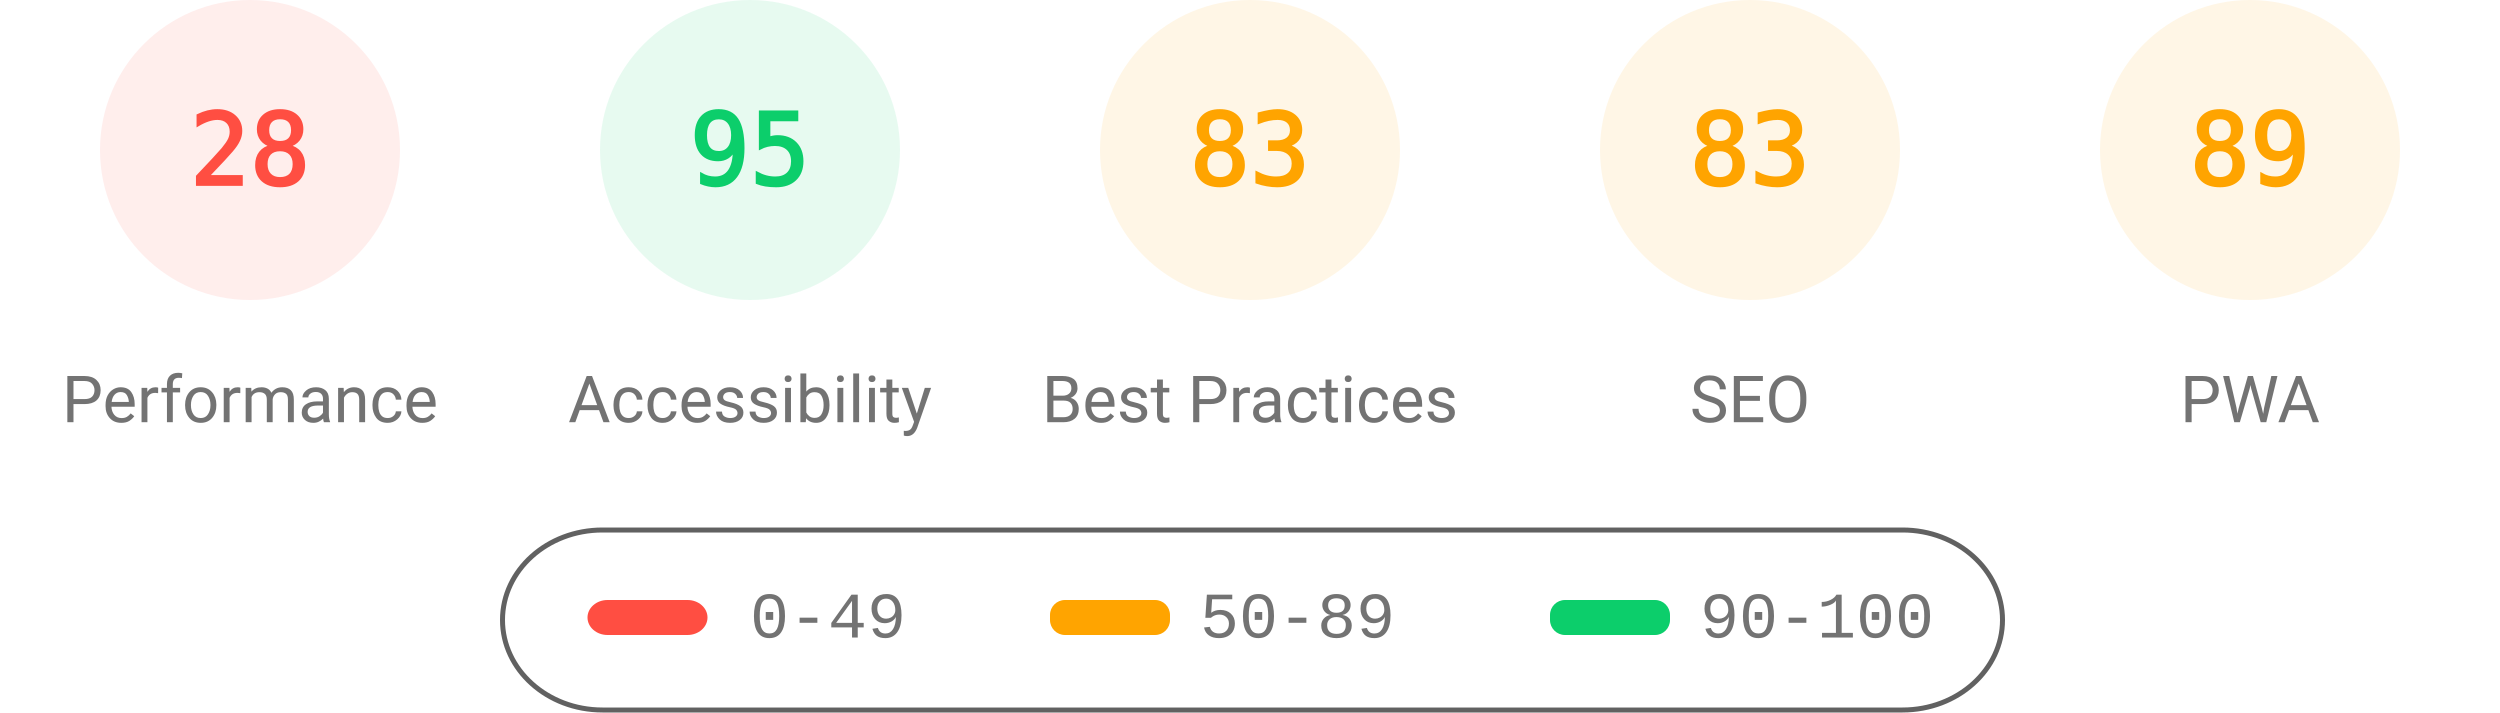
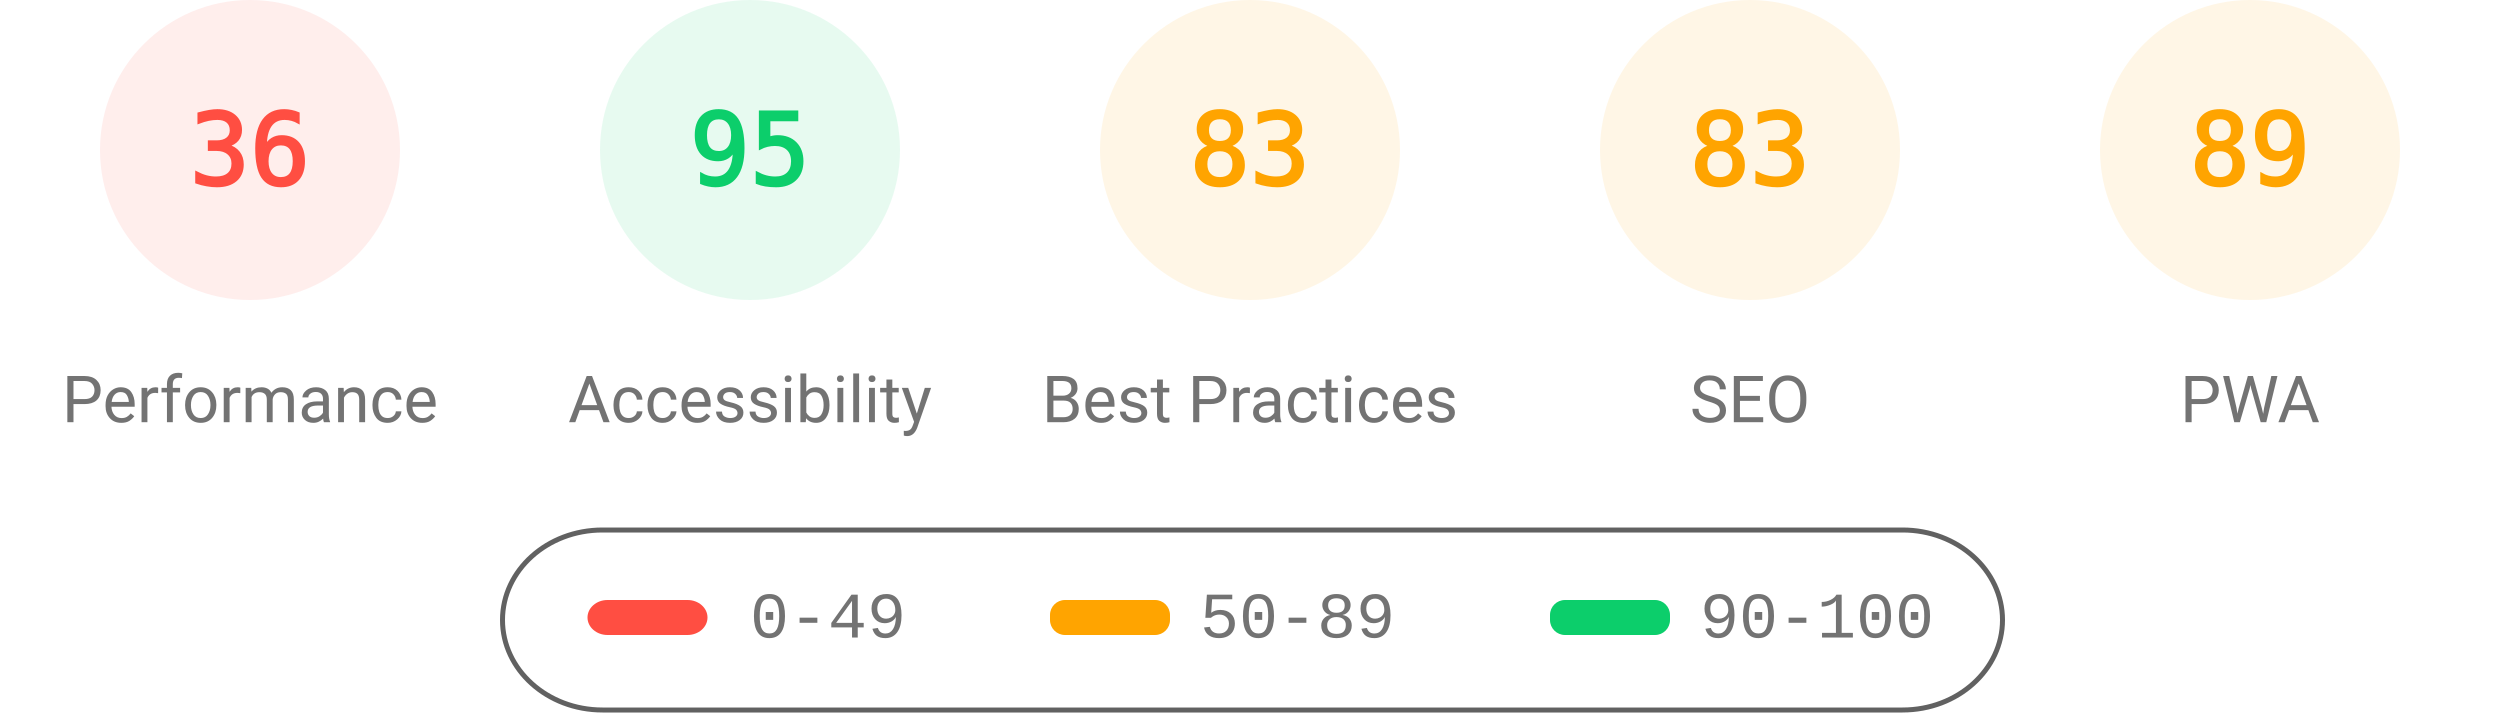
<svg xmlns="http://www.w3.org/2000/svg" fill="none" width="1000" height="285">
  <style>.gauge-base{opacity:.1}.gauge-arc{fill:none;animation-delay:250ms;stroke-linecap:round;transform:rotate(-90deg);transform-origin:100px 60px;animation:load-gauge 1s ease forwards}.guage-text{font-size:40px;font-family:monospace;text-align:center}.guage-red{color:#ff4e42;fill:#ff4e42;stroke:#ff4e42}.guage-orange{color:#ffa400;fill:#ffa400;stroke:#ffa400}.guage-green{color:#0cce6b;fill:#0cce6b;stroke:#0cce6b}.guage-undefined{color:#5c5c5c;fill:#5c5c5c;stroke:#5c5c5c}.guage-title{color:#737373;fill:#737373;stroke:none;font-size:26px;line-height:26px;font-family:Roboto,Halvetica,Arial,sans-serif}@keyframes load-gauge{from{stroke-dasharray:0 352.858}}</style>
  <svg class="guage-div guage-perf guage-red" viewBox="0 0 200 200" width="200" height="200">
    <circle class="gauge-base" r="56" cx="100" cy="60" stroke-width="8" />
-     <circle class="gauge-arc guage-arc-1" r="56" cx="100" cy="60" stroke-width="8" style="stroke-dasharray:98.52,351.858" />
-     <text class="guage-text" x="100" y="60" alignment-baseline="central" dominant-baseline="central" text-anchor="middle">28</text>
+     <circle class="gauge-arc guage-arc-1" r="56" cx="100" cy="60" stroke-width="8" style="stroke-dasharray:126.669,351.858" />
+     <text class="guage-text" x="100" y="60" alignment-baseline="central" dominant-baseline="central" text-anchor="middle">36</text>
    <text class="guage-title" x="100" y="160" alignment-baseline="central" dominant-baseline="central" text-anchor="middle">Performance</text>
  </svg>
  <svg class="guage-div guage-acc guage-green" viewBox="0 0 200 200" width="200" height="200" x="200">
    <circle class="gauge-base" r="56" cx="100" cy="60" stroke-width="8" />
    <circle class="gauge-arc guage-arc-2" r="56" cx="100" cy="60" stroke-width="8" style="stroke-dasharray:334.265,351.858" />
    <text class="guage-text" x="100" y="60" alignment-baseline="central" dominant-baseline="central" text-anchor="middle">95</text>
    <text class="guage-title" x="100" y="160" alignment-baseline="central" dominant-baseline="central" text-anchor="middle">Accessibility</text>
  </svg>
  <svg class="guage-div guage-best guage-orange" viewBox="0 0 200 200" width="200" height="200" x="400">
    <circle class="gauge-base" r="56" cx="100" cy="60" stroke-width="8" />
    <circle class="gauge-arc guage-arc-3" r="56" cx="100" cy="60" stroke-width="8" style="stroke-dasharray:292.042,351.858" />
    <text class="guage-text" x="100" y="60" alignment-baseline="central" dominant-baseline="central" text-anchor="middle">83</text>
    <text class="guage-title" x="100" y="160" alignment-baseline="central" dominant-baseline="central" text-anchor="middle">Best Practices</text>
  </svg>
  <svg class="guage-div guage-seo guage-orange" viewBox="0 0 200 200" width="200" height="200" x="600">
    <circle class="gauge-base" r="56" cx="100" cy="60" stroke-width="8" />
    <circle class="gauge-arc guage-arc-4" r="56" cx="100" cy="60" stroke-width="8" style="stroke-dasharray:292.042,351.858" />
    <text class="guage-text" x="100" y="60" alignment-baseline="central" dominant-baseline="central" text-anchor="middle">83</text>
    <text class="guage-title" x="100" y="160" alignment-baseline="central" dominant-baseline="central" text-anchor="middle">SEO</text>
  </svg>
  <svg class="guage-div guage-pwa guage-orange" viewBox="0 0 200 200" width="200" height="200" x="800">
    <circle class="gauge-base" r="56" cx="100" cy="60" stroke-width="8" />
    <circle class="gauge-arc guage-arc-4" r="56" cx="100" cy="60" stroke-width="8" style="stroke-dasharray:313.154,351.858" />
    <text class="guage-text" x="100" y="60" alignment-baseline="central" dominant-baseline="central" text-anchor="middle">89</text>
    <text class="guage-title" x="100" y="160" alignment-baseline="central" dominant-baseline="central" text-anchor="middle">PWA</text>
  </svg>
  <svg width="604" height="76" x="200" y="210">
    <path fill="none" id="canvas_background" d="M-1-1h604v80H-1z" />
    <rect fill-opacity="0" stroke="#616161" stroke-width="2" rx="40" id="svg_2" height="72" width="600" y="2" x="1" fill="#000" />
    <rect stroke="#000" rx="8" id="svg_3" height="14" width="48" y="30" x="35" stroke-opacity="null" stroke-width="0" fill="#ff4e42" />
    <rect stroke="#000" rx="6" id="svg_4" height="14" width="48" y="30" x="220" stroke-opacity="null" stroke-width="0" fill="#ffa400" />
    <rect stroke="#000" rx="6" id="svg_5" height="14" width="48" y="30" x="420" stroke-opacity="null" stroke-width="0" fill="#0cce6b" />
    <text xml:space="preserve" text-anchor="start" font-family="'Courier New', Courier, monospace" font-size="26" id="svg_6" y="45" x="100" stroke-opacity="null" stroke-width="0" stroke="#000" fill="#737373">0-49</text>
    <text xml:space="preserve" text-anchor="start" font-family="'Courier New', Courier, monospace" font-size="26" id="svg_7" y="45" x="280" stroke-opacity="null" stroke-width="0" stroke="#000" fill="#737373">50-89</text>
    <text xml:space="preserve" text-anchor="start" font-family="'Courier New', Courier, monospace" font-size="26" id="svg_8" y="45" x="480" stroke-opacity="null" stroke-width="0" stroke="#000" fill="#737373">90-100</text>
  </svg>
</svg>
